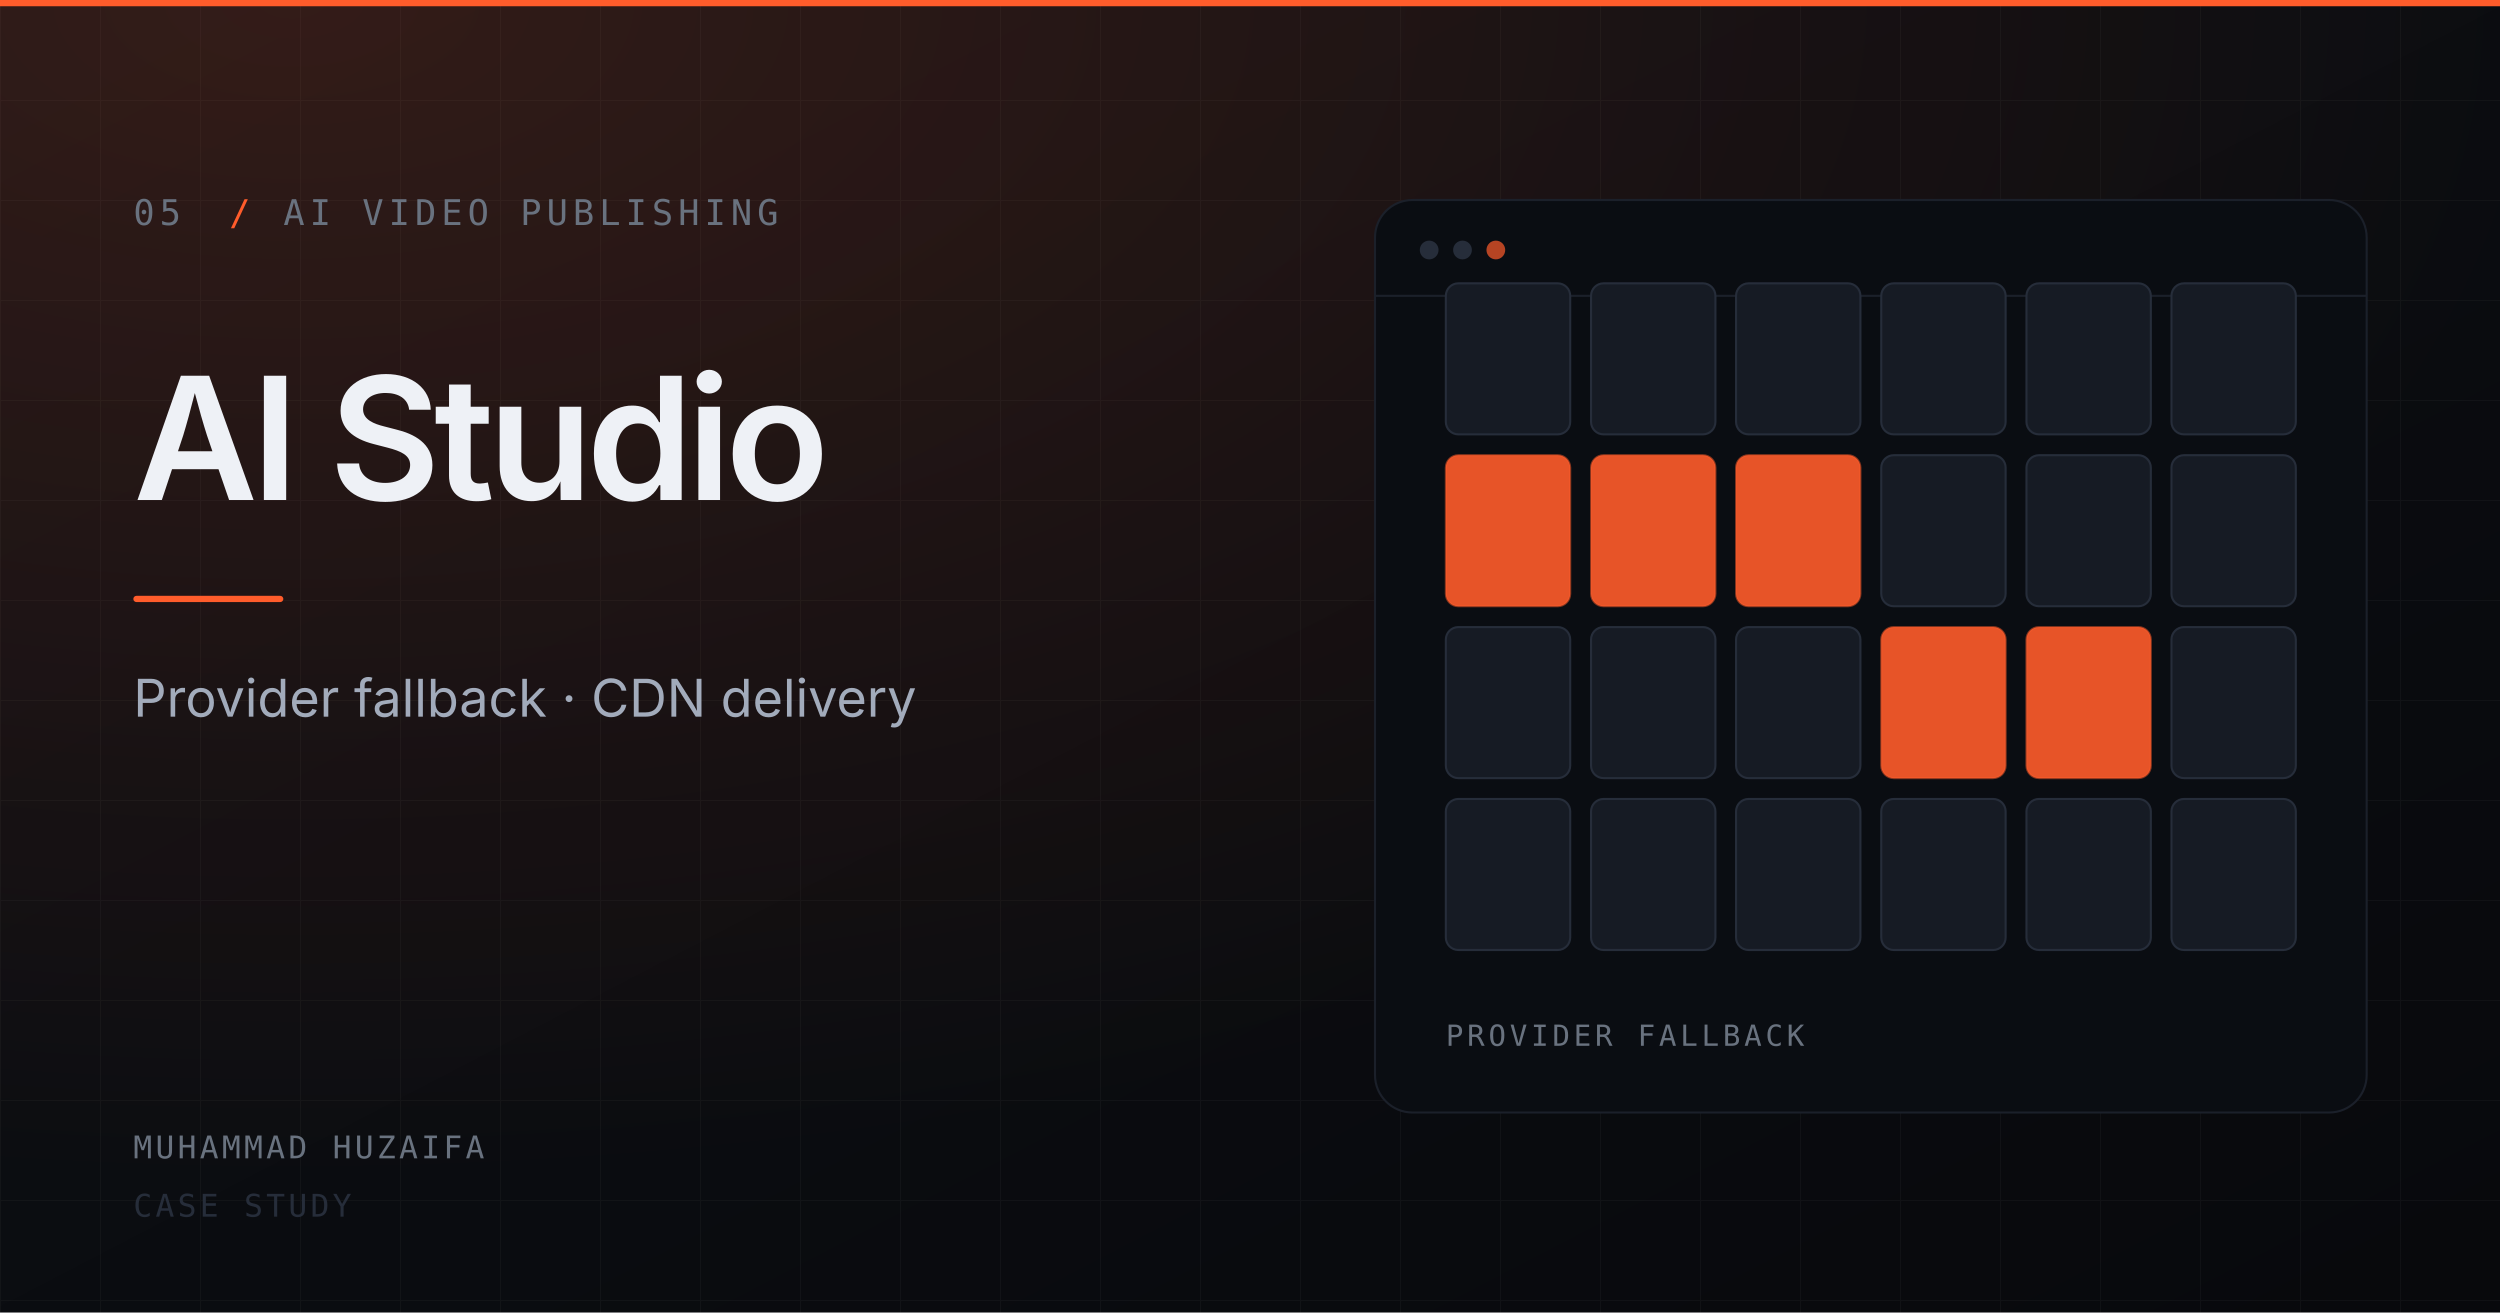
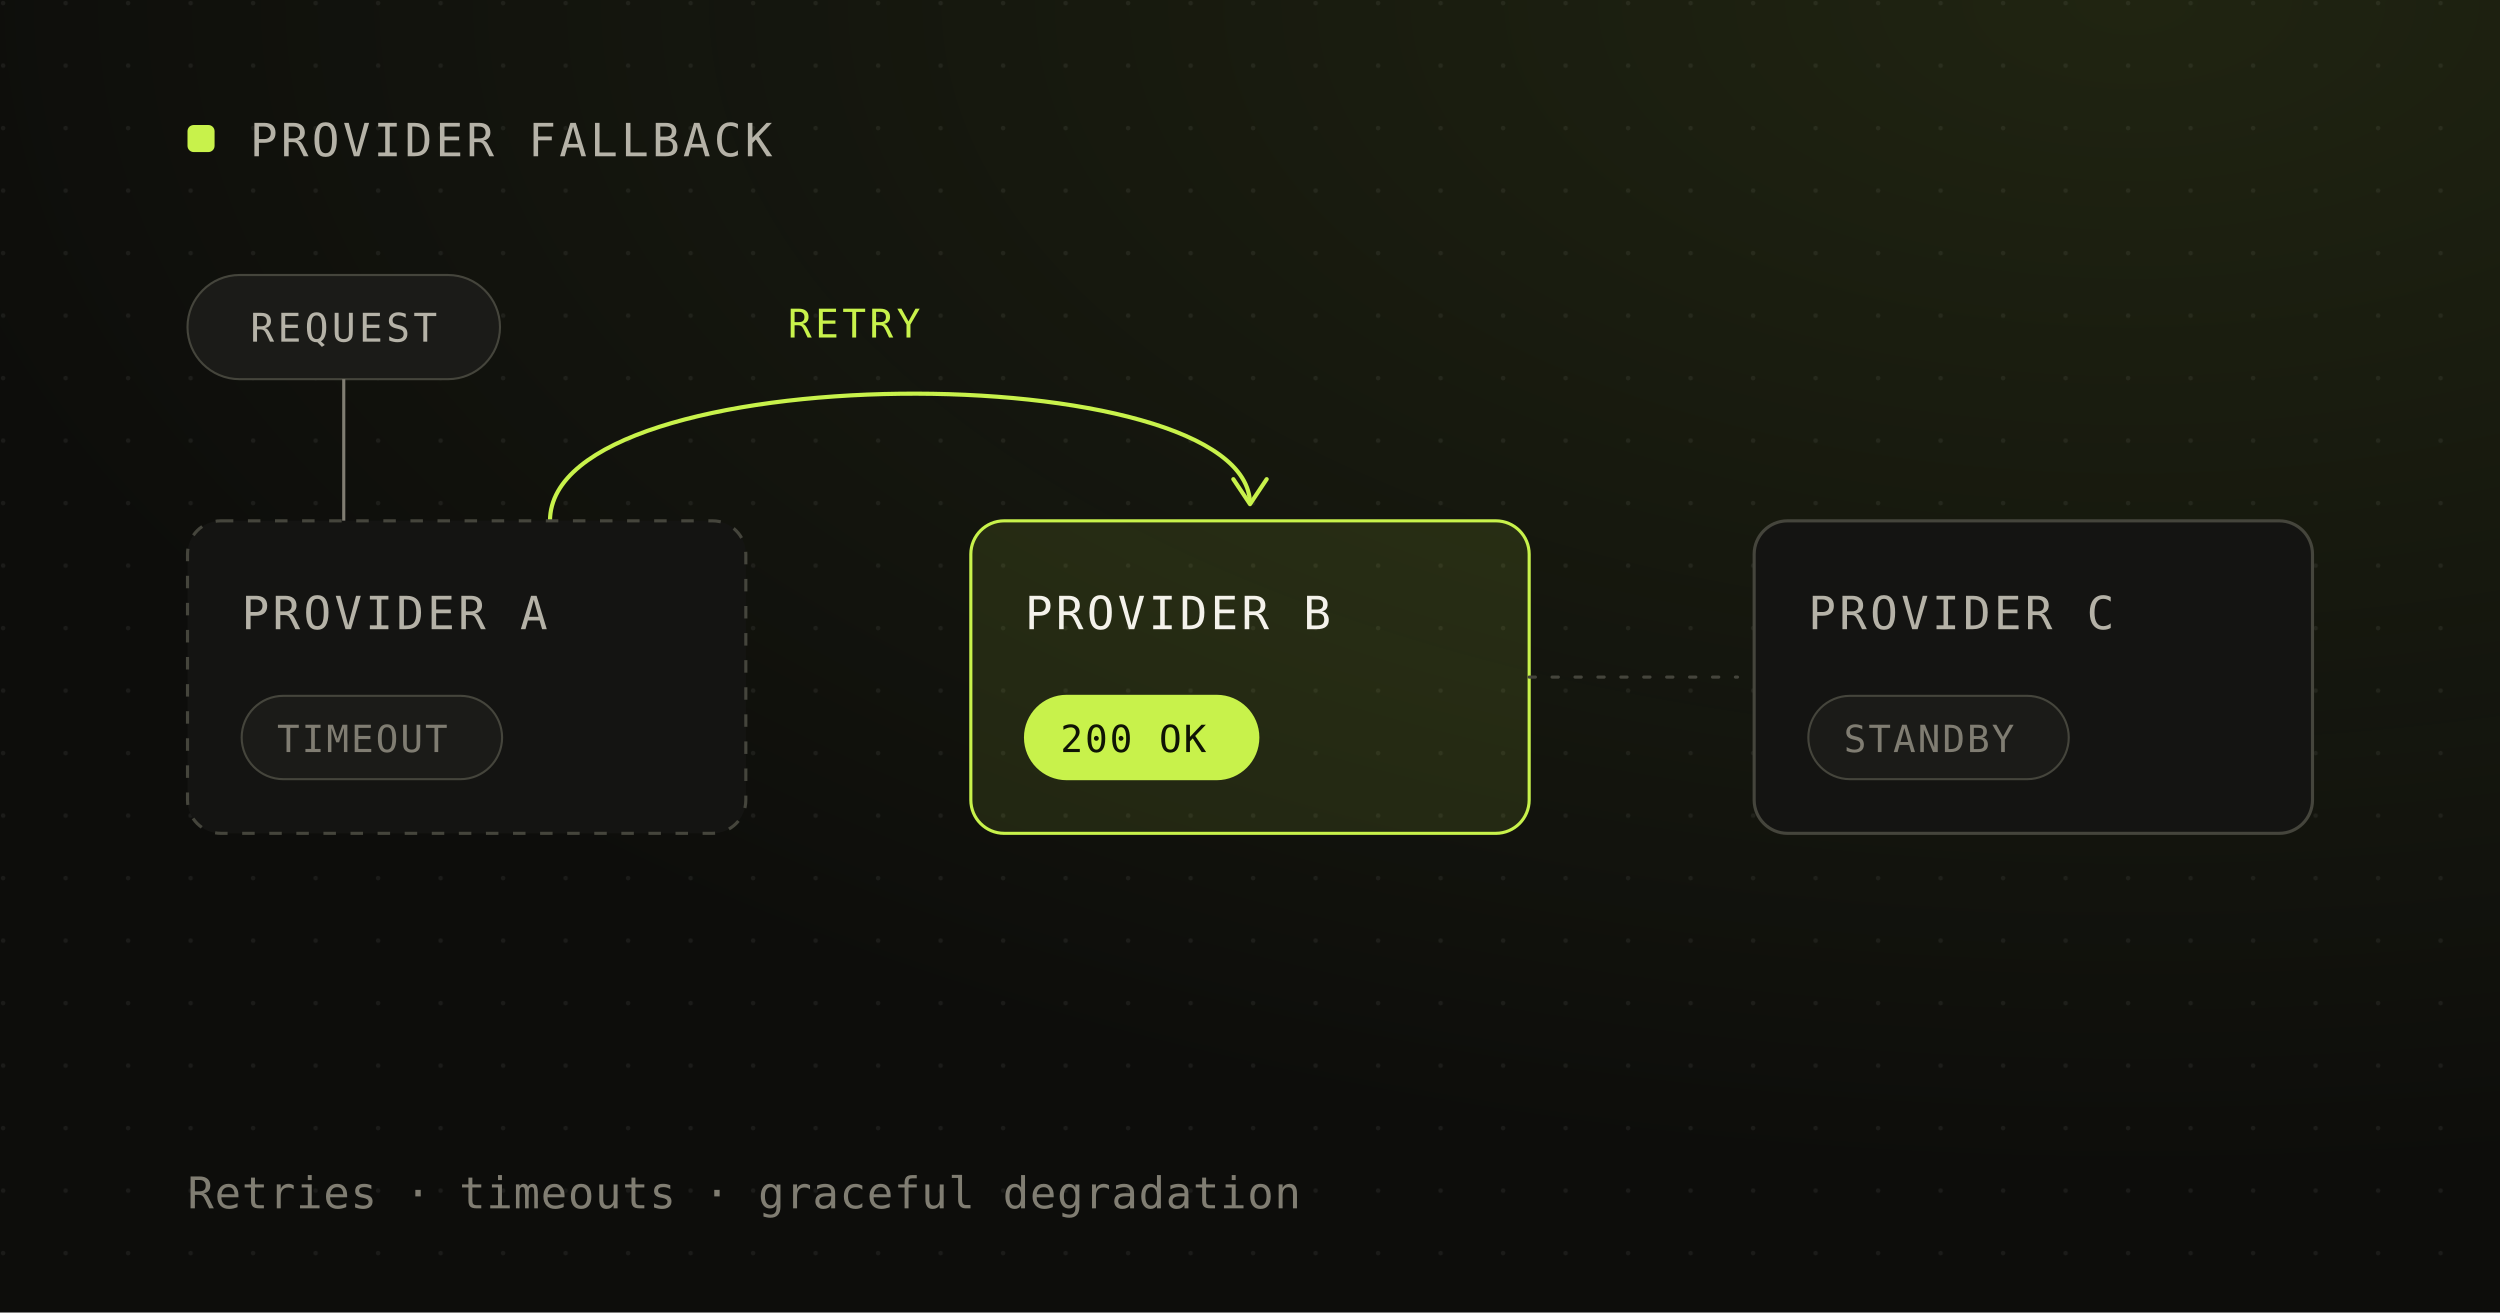
- <svg xmlns="http://www.w3.org/2000/svg" width="1200" height="630" viewBox="0 0 1200 630" role="img" aria-label="AI Studio — AI video publishing">
+ <svg xmlns="http://www.w3.org/2000/svg" width="1200" height="630" viewBox="0 0 1200 630" role="img" aria-label="AI Studio — provider fallback schematic">
  <defs>
-     <linearGradient id="bg" x1="0" y1="0" x2="1" y2="1">
-       <stop offset="0" stop-color="#0d1015" />
-       <stop offset="1" stop-color="#08090c" />
-     </linearGradient>
-     <radialGradient id="glow" cx="0.12" cy="0" r="0.9">
-       <stop offset="0" stop-color="#ff5c2b" stop-opacity="0.16" />
-       <stop offset="1" stop-color="#ff5c2b" stop-opacity="0" />
+     <radialGradient id="glow" cx="0.85" cy="0" r="0.9">
+       <stop offset="0" stop-color="#c8f24b" stop-opacity="0.1" />
+       <stop offset="1" stop-color="#c8f24b" stop-opacity="0" />
    </radialGradient>
-     <pattern id="grid" width="48" height="48" patternUnits="userSpaceOnUse">
-       <path d="M48 0H0V48" fill="none" stroke="#ffffff" stroke-opacity="0.035" stroke-width="1" />
+     <pattern id="dots" width="30" height="30" patternUnits="userSpaceOnUse">
+       <circle cx="1.5" cy="1.5" r="1.1" fill="#ffffff" fill-opacity="0.06" />
    </pattern>
  </defs>
-   <rect width="1200" height="630" fill="url(#bg)" />
-   <rect width="1200" height="630" fill="url(#grid)" />
+   <rect width="1200" height="630" fill="#0d0d0b" />
+   <rect width="1200" height="630" fill="url(#dots)" />
  <rect width="1200" height="630" fill="url(#glow)" />
-   <rect x="0" y="0" width="1200" height="3" fill="#ff5c2b" />
-   <g font-family="'JetBrains Mono', ui-monospace, 'SF Mono', Menlo, monospace" font-size="17" letter-spacing="2.4" fill="#69727f">
-     <text x="64" y="108">05</text>
-     <text x="110" y="108" fill="#ff5c2b">/</text>
-     <text x="136" y="108">AI VIDEO PUBLISHING</text>
-   </g>
-   <text x="64" y="240" font-family="Inter, 'Space Grotesk', ui-sans-serif, system-ui, -apple-system, 'Segoe UI', sans-serif" font-size="82" font-weight="600" letter-spacing="-3" fill="#eef1f6">AI Studio</text>
-   <rect x="64" y="286" width="72" height="3" rx="1.5" fill="#ff5c2b" />
-   <text x="64" y="344" font-family="Inter, 'Space Grotesk', ui-sans-serif, system-ui, -apple-system, 'Segoe UI', sans-serif" font-size="25" fill="#a2abbb">Provider fallback · CDN delivery</text>
-   <g font-family="'JetBrains Mono', ui-monospace, 'SF Mono', Menlo, monospace" font-size="15" letter-spacing="1.6" fill="#69727f">
-     <text x="64" y="556">MUHAMMAD HUZAIFA</text>
-     <text x="64" y="584" fill="#262d3a">CASE STUDY</text>
-   </g>
-   <rect x="660" y="96" width="476" height="438" rx="18" fill="#0a0d12" stroke="#1b202a" />
-   <g>
-     <circle cx="686" cy="120" r="4.5" fill="#262d3a" />
-     <circle cx="702" cy="120" r="4.5" fill="#262d3a" />
-     <circle cx="718" cy="120" r="4.5" fill="#ff5c2b" fill-opacity="0.7" />
-   </g>
-   <line x1="660" y1="142" x2="1136" y2="142" stroke="#1b202a" />
-   <g>
-     <rect x="694.0" y="136.0" width="59.7" height="72.5" rx="6" fill="#161b24" fill-opacity="1" stroke="#262d3a" stroke-opacity="1" />
-     <rect x="763.7" y="136.0" width="59.7" height="72.5" rx="6" fill="#161b24" fill-opacity="1" stroke="#262d3a" stroke-opacity="1" />
-     <rect x="833.3" y="136.0" width="59.7" height="72.5" rx="6" fill="#161b24" fill-opacity="1" stroke="#262d3a" stroke-opacity="1" />
-     <rect x="903.0" y="136.0" width="59.7" height="72.5" rx="6" fill="#161b24" fill-opacity="1" stroke="#262d3a" stroke-opacity="1" />
-     <rect x="972.7" y="136.0" width="59.7" height="72.5" rx="6" fill="#161b24" fill-opacity="1" stroke="#262d3a" stroke-opacity="1" />
-     <rect x="1042.3" y="136.0" width="59.7" height="72.5" rx="6" fill="#161b24" fill-opacity="1" stroke="#262d3a" stroke-opacity="1" />
-     <rect x="694.0" y="218.5" width="59.7" height="72.5" rx="6" fill="#ff5c2b" fill-opacity="0.9" stroke="#ff5c2b" stroke-opacity="0.5" />
-     <rect x="763.7" y="218.5" width="59.7" height="72.5" rx="6" fill="#ff5c2b" fill-opacity="0.9" stroke="#ff5c2b" stroke-opacity="0.5" />
-     <rect x="833.3" y="218.5" width="59.7" height="72.5" rx="6" fill="#ff5c2b" fill-opacity="0.9" stroke="#ff5c2b" stroke-opacity="0.5" />
-     <rect x="903.0" y="218.5" width="59.7" height="72.5" rx="6" fill="#161b24" fill-opacity="1" stroke="#262d3a" stroke-opacity="1" />
-     <rect x="972.7" y="218.5" width="59.7" height="72.5" rx="6" fill="#161b24" fill-opacity="1" stroke="#262d3a" stroke-opacity="1" />
-     <rect x="1042.3" y="218.5" width="59.7" height="72.5" rx="6" fill="#161b24" fill-opacity="1" stroke="#262d3a" stroke-opacity="1" />
-     <rect x="694.0" y="301.0" width="59.7" height="72.5" rx="6" fill="#161b24" fill-opacity="1" stroke="#262d3a" stroke-opacity="1" />
-     <rect x="763.7" y="301.0" width="59.7" height="72.5" rx="6" fill="#161b24" fill-opacity="1" stroke="#262d3a" stroke-opacity="1" />
-     <rect x="833.3" y="301.0" width="59.7" height="72.5" rx="6" fill="#161b24" fill-opacity="1" stroke="#262d3a" stroke-opacity="1" />
-     <rect x="903.0" y="301.0" width="59.7" height="72.5" rx="6" fill="#ff5c2b" fill-opacity="0.9" stroke="#ff5c2b" stroke-opacity="0.5" />
-     <rect x="972.7" y="301.0" width="59.7" height="72.5" rx="6" fill="#ff5c2b" fill-opacity="0.9" stroke="#ff5c2b" stroke-opacity="0.5" />
-     <rect x="1042.3" y="301.0" width="59.7" height="72.5" rx="6" fill="#161b24" fill-opacity="1" stroke="#262d3a" stroke-opacity="1" />
-     <rect x="694.0" y="383.5" width="59.7" height="72.5" rx="6" fill="#161b24" fill-opacity="1" stroke="#262d3a" stroke-opacity="1" />
-     <rect x="763.7" y="383.5" width="59.7" height="72.5" rx="6" fill="#161b24" fill-opacity="1" stroke="#262d3a" stroke-opacity="1" />
-     <rect x="833.3" y="383.5" width="59.7" height="72.5" rx="6" fill="#161b24" fill-opacity="1" stroke="#262d3a" stroke-opacity="1" />
-     <rect x="903.0" y="383.5" width="59.7" height="72.5" rx="6" fill="#161b24" fill-opacity="1" stroke="#262d3a" stroke-opacity="1" />
-     <rect x="972.7" y="383.5" width="59.7" height="72.5" rx="6" fill="#161b24" fill-opacity="1" stroke="#262d3a" stroke-opacity="1" />
-     <rect x="1042.3" y="383.5" width="59.7" height="72.5" rx="6" fill="#161b24" fill-opacity="1" stroke="#262d3a" stroke-opacity="1" />
-   </g>
-   <text x="694" y="502" font-family="'JetBrains Mono', ui-monospace, 'SF Mono', Menlo, monospace" font-size="14" letter-spacing="1.8" fill="#69727f">PROVIDER FALLBACK</text>
+   <rect x="90" y="60" width="13" height="13" rx="3" fill="#c8f24b" />
+   <text x="120" y="75" font-family="ui-monospace, 'SF Mono', 'Cascadia Mono', Consolas, Menlo, monospace" font-size="22" letter-spacing="1.6" fill="#b5b2a7" text-anchor="start">PROVIDER FALLBACK</text>
+   <rect x="90" y="132" width="150" height="50" rx="25" fill="#1b1b18" stroke="#45453c" />
+   <text x="165" y="164" font-family="ui-monospace, 'SF Mono', 'Cascadia Mono', Consolas, Menlo, monospace" font-size="19" letter-spacing="1.6" fill="#b5b2a7" text-anchor="middle">REQUEST</text>
+   <path d="M165 182V250" stroke="#807d72" stroke-width="1.5" />
+   <path d="M264 250C264 170 600 170 600 242" fill="none" stroke="#c8f24b" stroke-width="2" />
+   <path d="M592 230l8 12 8-12" fill="none" stroke="#c8f24b" stroke-width="2" stroke-linecap="round" stroke-linejoin="round" />
+   <text x="410" y="162" font-family="ui-monospace, 'SF Mono', 'Cascadia Mono', Consolas, Menlo, monospace" font-size="19" letter-spacing="1.6" fill="#c8f24b" text-anchor="middle">RETRY</text>
+   <rect x="90" y="250" width="268" height="150" rx="16" fill="#141412" fill-opacity="1" stroke="#45453c" stroke-width="1.5" stroke-dasharray="6 7" />
+   <text x="116" y="302" font-family="ui-monospace, 'SF Mono', 'Cascadia Mono', Consolas, Menlo, monospace" font-size="22" letter-spacing="1.6" fill="#b5b2a7" text-anchor="start">PROVIDER A</text>
+   <rect x="116" y="334" width="125" height="40" rx="20" fill="#1b1b18" stroke="#45453c" />
+   <text x="133" y="361" font-family="ui-monospace, 'SF Mono', 'Cascadia Mono', Consolas, Menlo, monospace" font-size="18" letter-spacing="1" fill="#807d72" text-anchor="start">TIMEOUT</text>
+   <rect x="466" y="250" width="268" height="150" rx="16" fill="#c8f24b" fill-opacity="0.1" stroke="#c8f24b" stroke-width="1.5" />
+   <text x="492" y="302" font-family="ui-monospace, 'SF Mono', 'Cascadia Mono', Consolas, Menlo, monospace" font-size="22" letter-spacing="1.6" fill="#f4f2eb" text-anchor="start">PROVIDER B</text>
+   <rect x="492" y="334" width="112" height="40" rx="20" fill="#c8f24b" stroke="#c8f24b" />
+   <text x="509" y="361" font-family="ui-monospace, 'SF Mono', 'Cascadia Mono', Consolas, Menlo, monospace" font-size="18" letter-spacing="1" fill="#0f1405" text-anchor="start">200 OK</text>
+   <rect x="842" y="250" width="268" height="150" rx="16" fill="#141412" fill-opacity="1" stroke="#45453c" stroke-width="1.5" />
+   <text x="868" y="302" font-family="ui-monospace, 'SF Mono', 'Cascadia Mono', Consolas, Menlo, monospace" font-size="22" letter-spacing="1.6" fill="#b5b2a7" text-anchor="start">PROVIDER C</text>
+   <rect x="868" y="334" width="125" height="40" rx="20" fill="#1b1b18" stroke="#45453c" />
+   <text x="885" y="361" font-family="ui-monospace, 'SF Mono', 'Cascadia Mono', Consolas, Menlo, monospace" font-size="18" letter-spacing="1" fill="#807d72" text-anchor="start">STANDBY</text>
+   <path d="M734 325h100" stroke="#45453c" stroke-width="1.5" stroke-dasharray="3 8" stroke-linecap="round" />
+   <text x="90" y="580" font-family="ui-monospace, 'SF Mono', 'Cascadia Mono', Consolas, Menlo, monospace" font-size="21" letter-spacing="0.4" fill="#807d72" text-anchor="start">Retries · timeouts · graceful degradation</text>
</svg>
